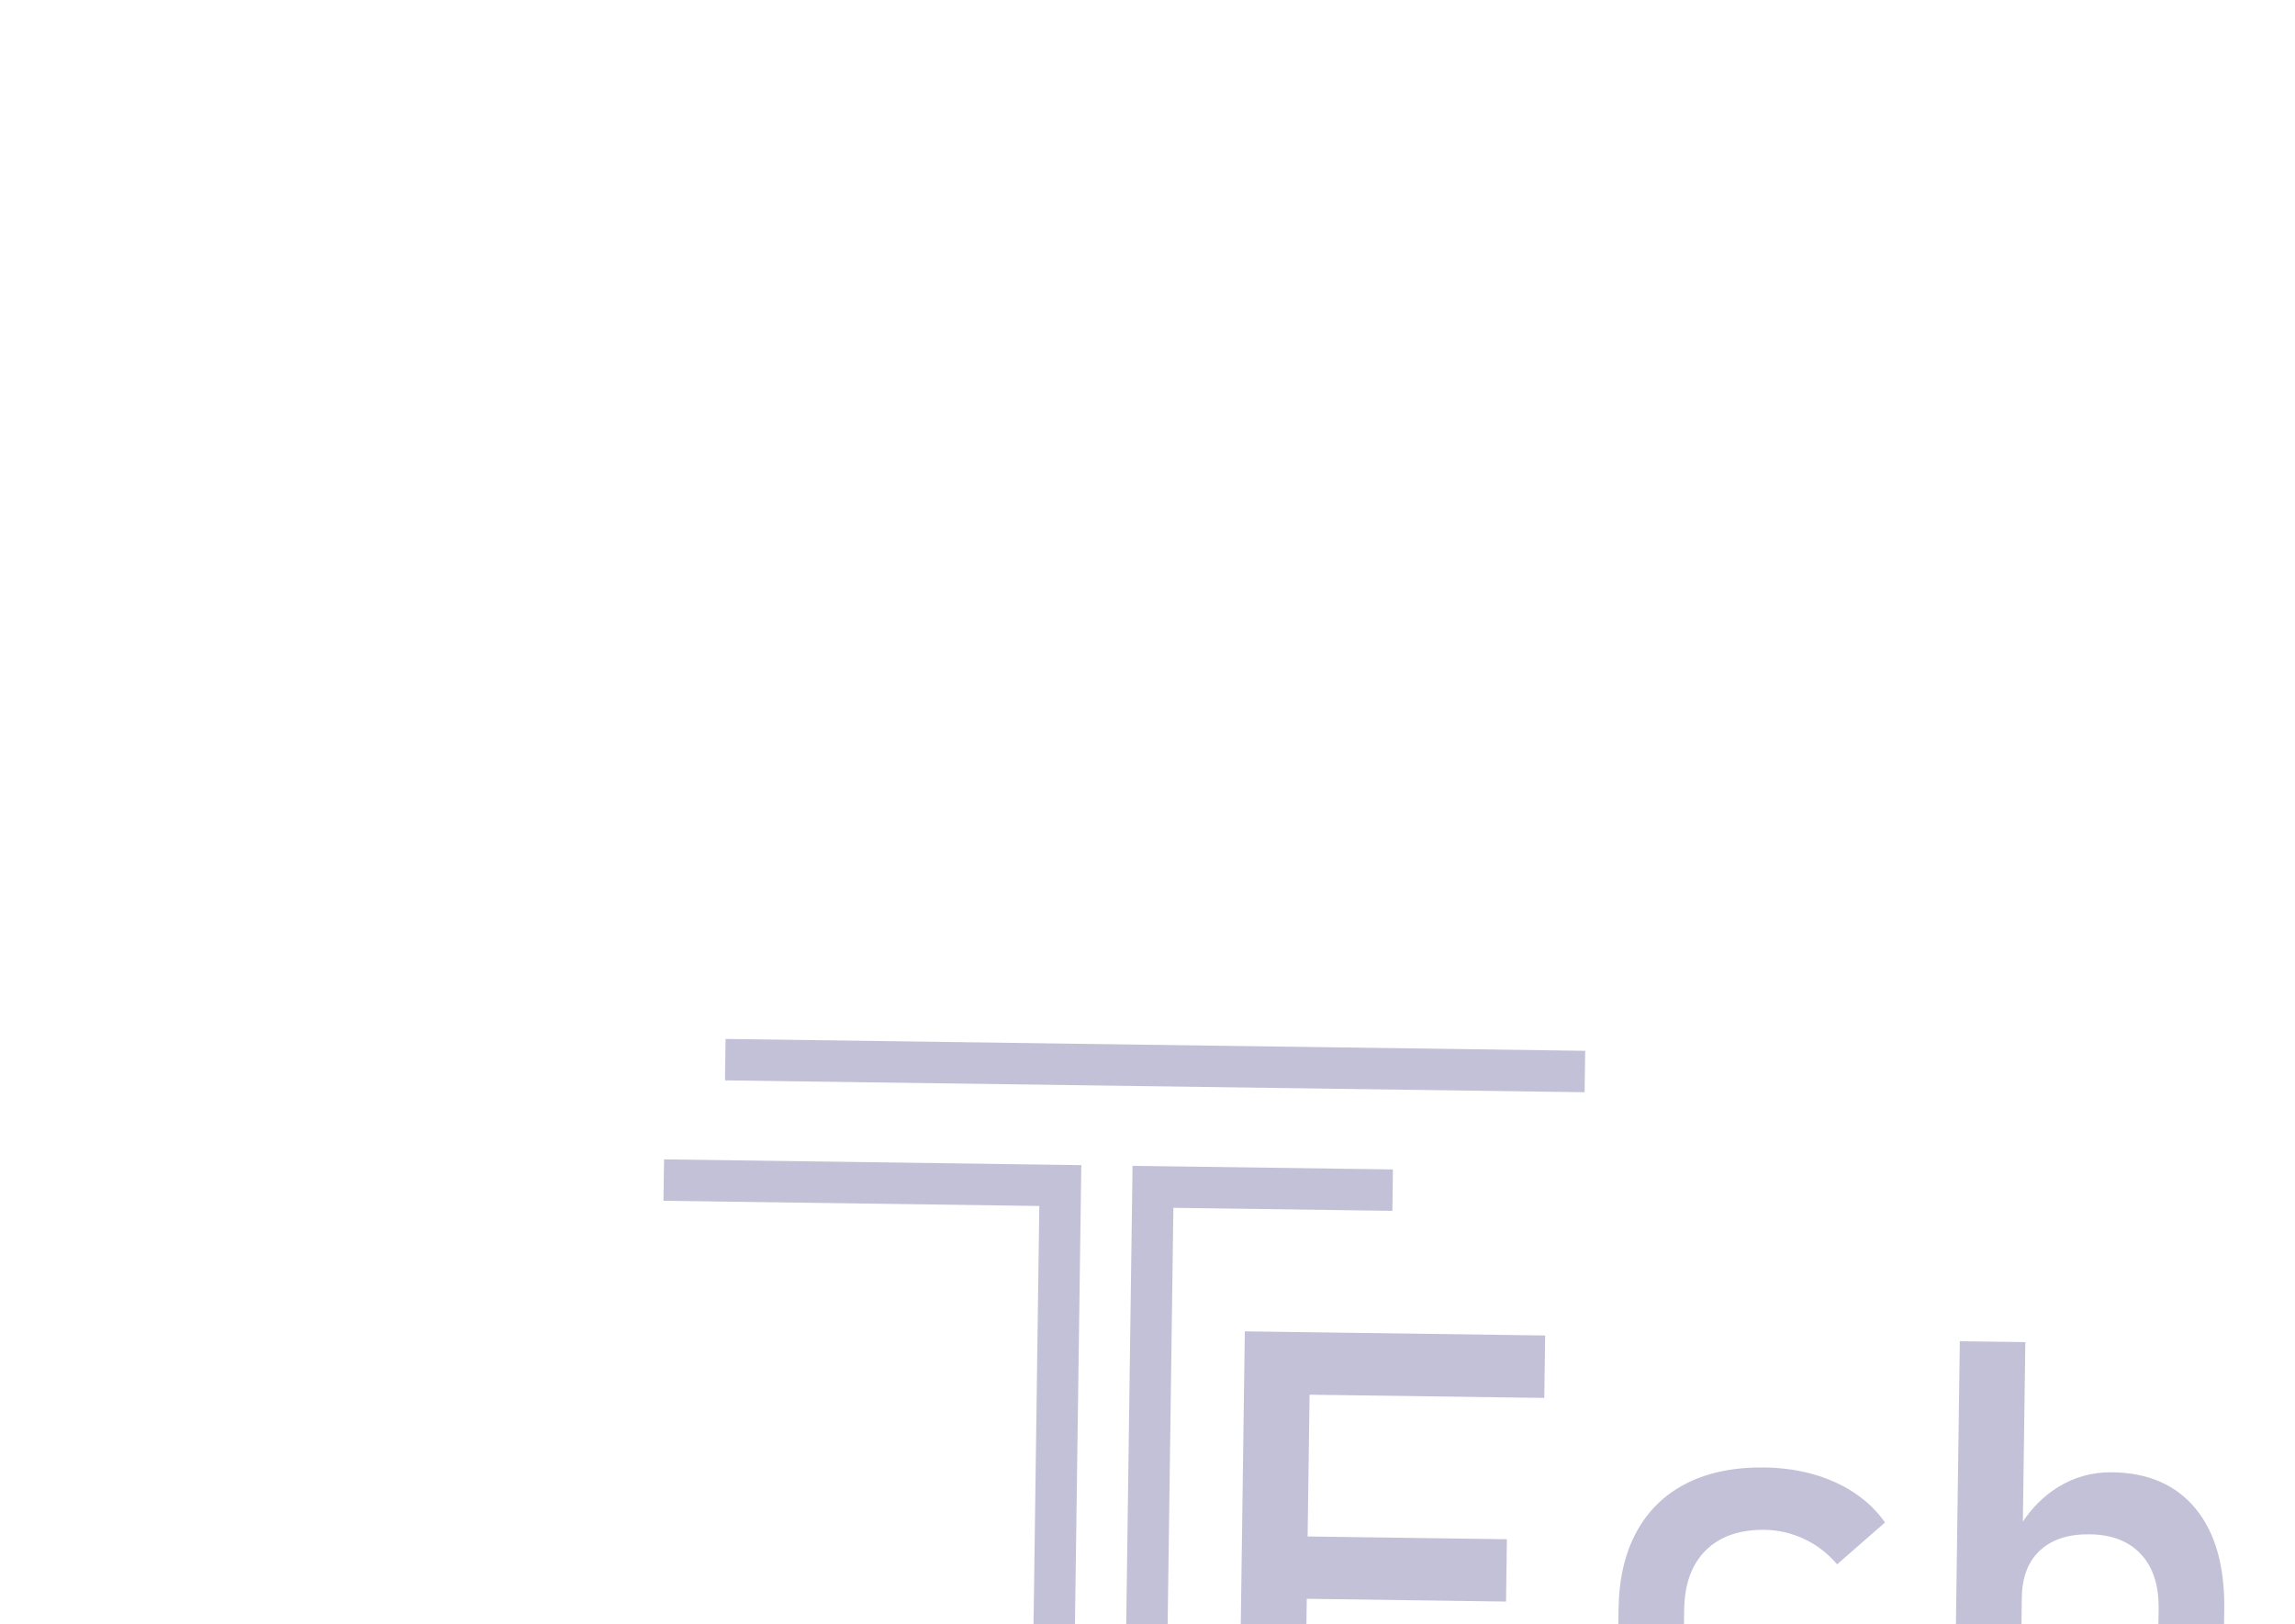
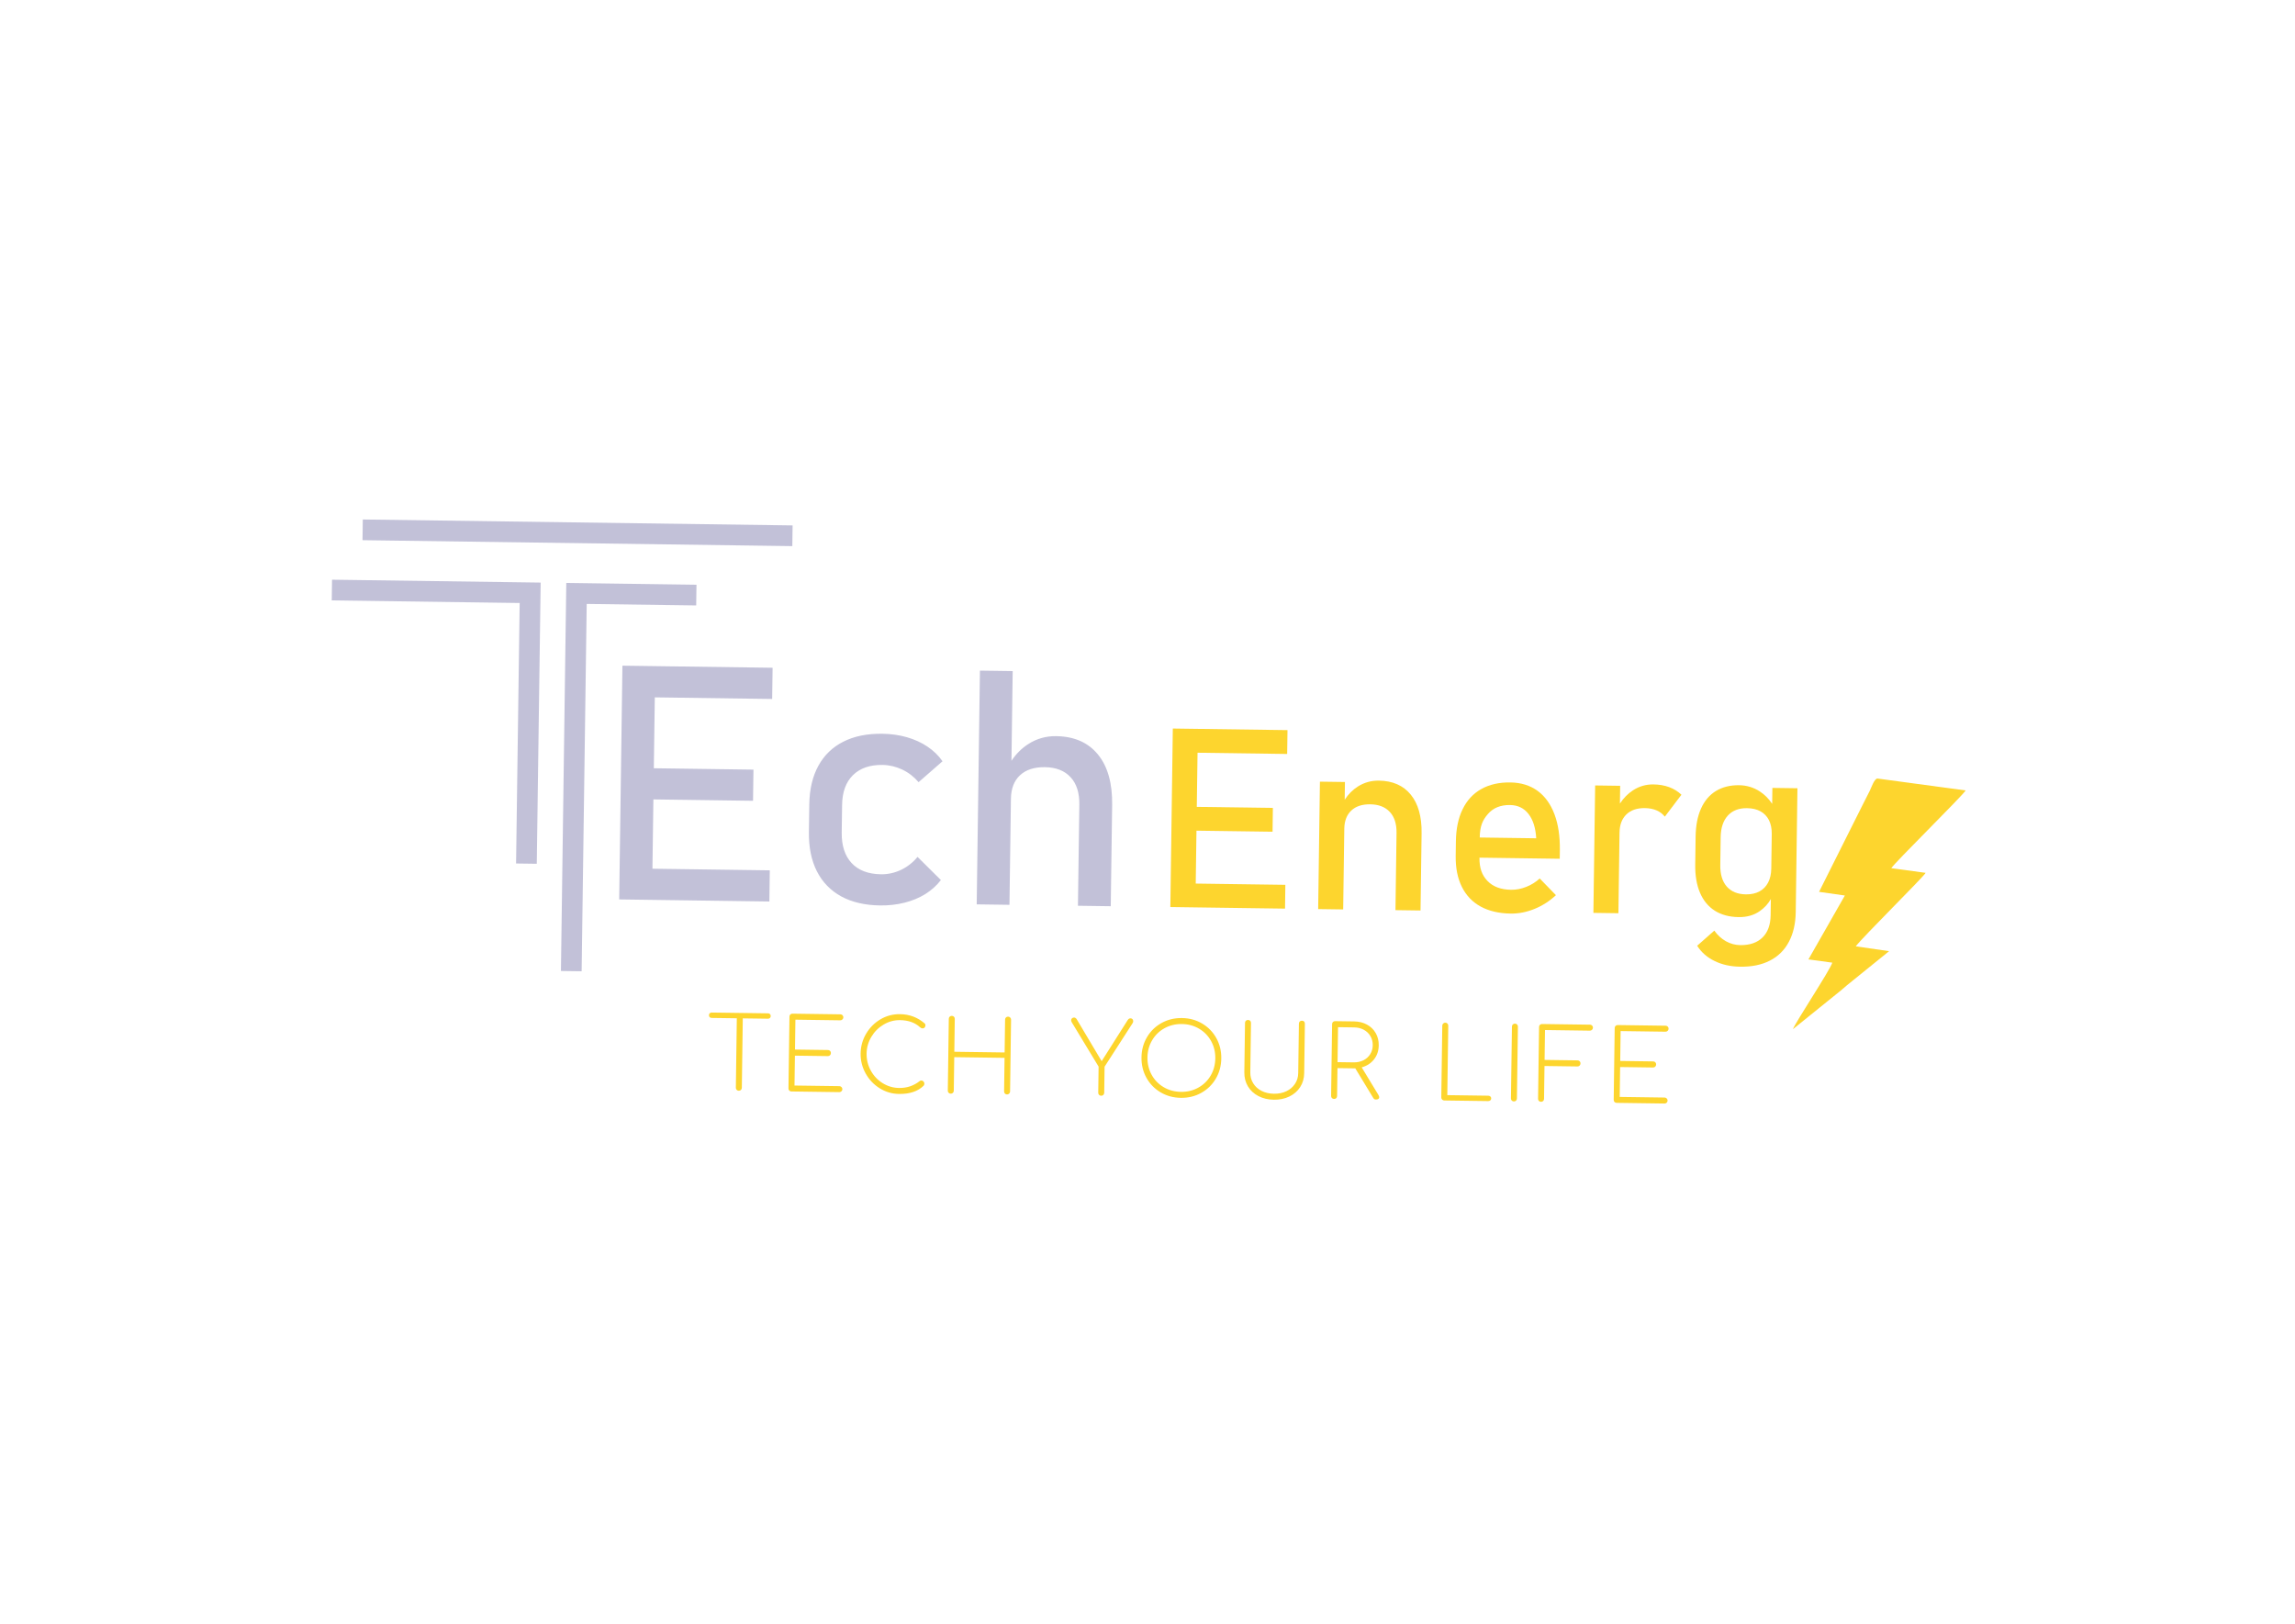
- <svg xmlns="http://www.w3.org/2000/svg" xml:space="preserve" width="296.686mm" height="209.903mm" version="1.1" style="shape-rendering:geometricPrecision; text-rendering:geometricPrecision; image-rendering:optimizeQuality; fill-rule:evenodd; clip-rule:evenodd" viewBox="0 0 14834.6 10495.28">
+ <svg xmlns="http://www.w3.org/2000/svg" xml:space="preserve" width="296.686mm" height="209.903mm" version="1.1" style="shape-rendering:geometricPrecision; text-rendering:geometricPrecision; image-rendering:optimizeQuality; fill-rule:evenodd; clip-rule:evenodd" viewBox="0 0 29668.6 20990.28">
  <defs>
    <style type="text/css">
   
    .fil2 {fill:#FDD52E}
    .fil1 {fill:#FDD52E;fill-rule:nonzero}
    .fil0 {fill:#C2C1D8;fill-rule:nonzero}
   
  </style>
  </defs>
  <g id="Camada_x0020_1">
    <path class="fil0" d="M8252.06 8608.15l218.46 3.02 1517.2 20.94 -5.57 403.59 -1517.2 -20.94 -12.65 916.42 1288.08 17.78 -5.56 402.87 -1288.08 -17.78 -12.36 895.85 1517.18 20.94 -5.56 402.87 -1517.18 -20.94 -218.48 -3.01 -205.69 -2.84 41.72 -3021.6 205.69 2.83zm-3562.1 -1892.81l5556.41 76.69 -3.71 267.69 -5556.39 -76.69 3.69 -267.69zm2898.39 823.91l1415.44 19.54 -3.7 267.69 -1415.43 -19.54 -65.53 4748.67 -267.71 -3.69 65.56 -4748.67 3.69 -267.7 267.68 3.7zm-916.83 3623.17l46.48 -3367.44 -2429.33 -33.53 3.69 -267.69 2429.34 33.53 267.68 3.69 -3.69 267.7 -46.47 3367.43 -267.7 -3.69zm4705.41 542.25c-196.48,-2.71 -364.07,-41.9 -502.08,-116.88 -138.01,-75.69 -242.94,-183.56 -314.77,-325.01 -71.12,-140.75 -105.68,-310.06 -102.95,-507.97l4.91 -355.35c2.7,-195.76 41.89,-361.93 116.85,-499.24 75.67,-138.01 183.54,-242.22 323.55,-312.66 140.05,-71.13 308.65,-104.98 505.13,-102.27 112.07,1.55 217.55,16.48 316.48,44.81 98.94,28.33 187.06,68.56 265.79,121.43 78.02,52.15 143.11,115.48 194.61,189.26l-309.5 270.29c-60.05,-70.36 -130.25,-124.54 -211.99,-163.27 -81.07,-37.99 -165.92,-58.33 -254.59,-59.56 -163.14,-2.25 -290.71,42.1 -382.08,132.36 -91.34,90.25 -137.79,218.03 -140.09,384.71l-4.92 355.35c-2.33,170.24 40.52,302.07 127.93,396.22 88.07,94.14 215.09,142.72 379.64,144.99 90.09,1.25 176.21,-18.14 258.33,-56.72 82.83,-39.3 153.83,-95.09 214.44,-168.02l301.62 299.29c-54.91,71.59 -122.41,131.67 -201.85,181.65 -80.14,49.27 -169.33,86.36 -269,111.22 -99.64,24.87 -204.12,36.91 -315.46,35.37zm2576.18 -1303.13c2.1,-152.5 -35.28,-270.78 -113.59,-354.86 -77.57,-84.08 -187.64,-127.46 -330.2,-129.43 -139.04,-1.92 -245.94,32.8 -322.83,104.09 -76.17,70.6 -115.88,172.22 -117.7,303.44l-18.93 1371.77 -423.44 -5.84 41.71 -3021.6 423.43 5.84 -16.02 1160.08c60.86,-91.06 134.22,-163.96 220.84,-218.67 108.07,-68.76 227.01,-101.87 357.49,-100.07 234.08,3.24 413.89,82.33 540.16,237.31 126.27,154.99 187.12,372.2 183.28,651.67l-18.08 1309.35 -424.16 -5.85 18.04 -1307.23z" />
    <polygon class="fil1" points="15161.53,9417.86 15318.63,9420.03 15485.44,9422.33 16644.03,9438.32 16639.76,9746.51 15481.2,9730.52 15471.53,10430.33 16455.16,10443.9 16450.9,10751.55 15467.29,10737.98 15457.85,11422.08 16616.41,11438.07 16612.17,11745.72 15453.59,11729.73 15286.77,11727.43 15129.68,11725.26 " />
    <path class="fil1" d="M17063.36 10104.49l323.34 4.47 -3.16 229.24c46.49,-71.07 102.53,-127.84 168.67,-170.07 82.54,-52.51 173.34,-78.33 273.03,-76.96 178.73,2.47 316.05,62.87 412.46,181.22 96.43,118.35 142.9,284.22 139.95,497.62l-13.79 999.89 -323.91 -4.47 13.78 -998.25c1.59,-116.45 -26.94,-206.78 -86.75,-270.98 -59.24,-64.21 -143.29,-97.34 -252.15,-98.85 -106.17,-1.46 -187.8,25.59 -246.54,81.13 -58.19,54.98 -88.54,133.66 -89.94,234.96l-14.39 1042.66 -323.33 -4.47 22.73 -1647.14z" />
    <path class="fil1" d="M19129.36 10826.44l730.13 10.08 0 0c-7.89,-134.46 -41.11,-239.47 -99.66,-314.49 -58.58,-75.59 -138.2,-114.06 -238.95,-115.45 -122.43,-1.69 -218.31,37.07 -286.58,116.85 -68.27,79.23 -102.92,155.67 -104.94,303.01zm-3.61 260.54c-1.88,136.5 33.17,227.44 103.65,301.01 71.04,74.13 172.9,112.37 305.05,114.19 65.55,0.91 130.74,-11.73 195.56,-37.4 64.82,-25.1 123.3,-61.67 174.85,-108.63l0 0 209.4 215.79 0 0c-82.34,76.88 -174.71,136.28 -277.12,177.67 -101.88,41.38 -204.55,61.63 -306.93,60.22 -152.21,-2.1 -282.35,-32.6 -389.34,-90.96 -106.99,-58.91 -188.15,-143.99 -242.96,-255.28 -55.36,-111.27 -81.68,-244.91 -79.51,-401.44l2.55 -185.79c2.25,-163.03 31.26,-301.86 87.56,-416.48 55.75,-114.63 136.05,-201.27 240.87,-259.95 104.28,-58.7 229.81,-87.31 375.52,-85.3 137.58,1.9 254.65,38.19 351.18,107.78 96.01,70.13 168.85,170.81 218.5,301.51 49.68,130.73 72.98,287.6 70.45,469.58l-1.47 107.81 -1037.81 -14.33z" />
    <path class="fil1" d="M20621.4 10153.6l323.35 4.47 -3.16 229.7c46.26,-70.35 101.57,-126.83 165.95,-169.49 81.46,-53.6 170.67,-79.45 267.61,-78.11 75.3,1.04 143.39,12.81 203.76,35.32 60.36,22.51 113,55.18 157.91,98.07l-214.65 283.09c-28.2,-35.63 -64.12,-62.66 -107.22,-81.12 -43.08,-18.49 -92.78,-28.39 -150.21,-29.18 -102.38,-1.41 -182.37,26.21 -240.03,81.76 -57.11,56.1 -86.92,134.22 -88.3,234.44l-14.4 1042.66 -323.33 -4.47 22.72 -1647.14z" />
    <path class="fil1" d="M22475.6 11855.35c-120.78,-1.66 -223.32,-29.62 -307.65,-82.78 -84.31,-53.73 -148.25,-130.98 -191.29,-232.35 -43.01,-100.81 -63.55,-221.91 -61.6,-362.74l5 -362.9c1.97,-141.91 25.31,-262.93 70.01,-362.54 44.72,-100.16 109.15,-175.65 192.74,-227.05 83.6,-50.85 183.62,-76.01 300.08,-74.4 97.49,1.35 186.51,28.03 266.52,80.06 63.14,41.07 116.67,94.51 160.31,160.81l2.84 -206.23 323.91 4.47 -22.05 1597.85c-2.1,151.12 -31.52,280.73 -88.8,387.75 -56.72,107.02 -138.57,188.23 -245.5,242.56 -106.39,54.88 -234.06,80.74 -383.56,78.67 -123.5,-1.7 -234.22,-25.98 -331.08,-73.37 -97.4,-47.4 -172.33,-113.43 -225.36,-197.59l221.58 -195.22c41.98,58.55 91.74,104.2 149.8,136.95 58.6,32.24 119.57,49.33 184.04,50.22 124.03,1.71 220.37,-31.09 289.01,-98.39 68.65,-67.32 103.58,-163.26 105.29,-288.39l2.9 -209.53c-33.58,60.51 -80.53,112.22 -140.84,155.07 -75.49,54.22 -167.41,80.58 -276.3,79.07zm428.7 -1072.15l0.05 -3.25c0.54,-67.97 -11.11,-127.16 -35.48,-176.55 -24.8,-49.64 -61.1,-88.08 -108.94,-114.74 -47.84,-26.66 -105.63,-40.46 -174.41,-41.4 -107.24,-1.49 -190.05,30.96 -250,96.76 -59.41,65.82 -89.97,159.12 -91.63,279.36l-4.95 358.57c-1.64,119.7 26.34,212.73 83.94,278.54 58.13,65.8 140.01,99.44 247.26,100.92 68.78,0.95 126.92,-11.79 175.51,-38.2 48.58,-26.43 85.94,-64.37 112.12,-114.93 25.73,-49.78 39.02,-109.17 40.37,-178.69l0.05 -3.33 6.11 -443.06z" />
    <path class="fil2" d="M23515.83 11529.01l333.55 47.31 -471.02 825.93 309.02 42.19c-31.74,100.1 -476.34,770.54 -509.17,859.49l620.65 -500.77c27.95,-24.13 48.56,-42.5 76.88,-65.97l545.73 -441.46 -431.41 -62.37c96.06,-126.3 870.21,-890.55 903.5,-950.06l-443.8 -60.27c38.35,-66.78 889.93,-904.41 961.57,-1004.77l-1137.75 -153.96c-41.76,-5.63 -83.94,121.71 -103.15,160.26 -32.77,65.77 -62.9,123.41 -94.66,186.83l-559.94 1117.62z" />
    <path class="fil1" d="M9929.15 13099.33c10.26,0.14 18.56,3.47 25,9.99 6.35,6.52 9.45,14.92 9.31,25.26 -0.16,10.26 -3.49,18.65 -10.01,24.99 -6.6,6.35 -15,9.45 -25.25,9.31l-325.85 -4.5 -12.39 897.57c-0.16,11.13 -3.93,20.3 -11.35,27.5 -7.39,7.2 -16.67,10.73 -27.8,10.57 -11.11,-0.15 -20.38,-3.93 -27.58,-11.33 -7.1,-7.41 -10.64,-16.67 -10.48,-27.8l12.39 -897.58 -325.85 -4.49c-10.27,-0.14 -18.66,-3.48 -24.99,-10 -6.35,-6.52 -9.46,-15 -9.31,-25.26 0.14,-10.35 3.47,-18.65 10,-24.99 6.52,-6.35 15,-9.45 25.26,-9.31l728.9 10.07zm301.98 1010.08c-11.22,-0.15 -20.38,-3.93 -27.58,-11.33 -7.2,-7.41 -10.74,-16.67 -10.57,-27.8l12.81 -928.53c0.15,-11.13 3.94,-20.29 11.33,-27.49 7.41,-7.21 16.68,-10.73 27.88,-10.58l619.38 8.55c10.34,0.15 19.24,3.92 26.88,11.33 7.64,7.41 11.34,16.68 11.18,27.81 -0.13,10.34 -4.08,19.25 -11.93,26.88 -7.85,7.63 -16.86,11.42 -27.21,11.27l-580.75 -8.01 -5.33 386.27 426.26 5.89c11.13,0.15 20.3,3.93 27.5,11.33 7.2,7.41 10.72,16.67 10.57,27.89 -0.16,11.13 -3.93,20.47 -11.35,28.1 -7.4,7.64 -16.68,11.43 -27.81,11.27l-426.26 -5.88 -5.33 386.28 580.76 8.01c10.35,0.14 19.24,4.18 26.87,12.02 7.63,7.76 11.34,16.86 11.19,27.2 -0.14,11.13 -4.1,20.29 -11.93,27.49 -7.85,7.2 -16.86,10.72 -27.2,10.58l-619.36 -8.55zm1390.86 32.07c-90.14,-1.24 -173.46,-25.79 -250.1,-73.63 -76.66,-47.84 -137.16,-111.8 -181.53,-191.81 -44.46,-80.09 -65.98,-166.04 -64.71,-257.85 1.27,-91.9 24.97,-177.05 71.1,-255.37 46.21,-78.4 108.02,-140.42 185.52,-186.13 77.41,-45.72 162.16,-67.94 253.97,-66.67 120.24,1.66 225.69,41.29 316.53,118.98 7.65,6.1 11.37,14.76 11.2,25.89 -0.13,10.35 -3.65,19.51 -10.64,27.59 -6.97,7.99 -16.51,11.95 -28.5,11.78 -9.48,-0.13 -20.11,-5.41 -32.04,-15.83 -64.41,-59.33 -150.24,-89.73 -257.62,-91.21 -75.55,-1.04 -146.42,18.15 -212.63,57.68 -66.28,39.43 -119.19,92.52 -158.71,159.37 -39.54,66.93 -59.92,138.57 -60.97,214.99 -1.09,78.94 17.02,152.41 54.34,220.31 37.24,67.91 88.4,122.09 153.59,162.47 65.09,40.38 135.85,61.1 212.28,62.15 101.29,1.4 190.56,-28.67 267.85,-90.3 6.06,-4.18 12.52,-6.27 19.4,-6.17 10.34,0.14 19.5,4.09 27.57,11.94 8.06,7.86 12.01,17.39 11.87,28.52 -0.17,11.21 -3.33,20.12 -9.43,26.91 -74.82,72.88 -180.96,108.29 -318.34,106.39zm668.93 -3.64c-11.21,-0.15 -20.38,-3.93 -27.58,-11.33 -7.21,-7.41 -10.72,-16.67 -10.58,-27.8l12.82 -928.53c0.16,-11.13 3.93,-20.29 11.34,-27.49 7.4,-7.21 16.66,-10.73 27.89,-10.58 11.13,0.16 20.28,3.94 27.5,11.34 7.2,7.4 10.72,16.67 10.56,27.8l-5.87 424.96 650.33 8.98 5.86 -424.96c0.15,-11.13 3.94,-20.3 11.33,-27.5 7.4,-7.2 16.68,-10.73 27.81,-10.57 10.34,0.14 19.34,3.92 26.88,11.32 7.64,7.41 11.42,16.68 11.27,27.81l-12.81 928.53c-0.17,11.13 -4.2,20.29 -12.03,27.48 -7.75,7.2 -16.86,10.73 -27.2,10.58 -11.13,-0.15 -20.29,-3.93 -27.5,-11.33 -7.2,-7.41 -10.73,-16.67 -10.56,-27.8l5.99 -434.01 -650.33 -8.97 -5.99 434c-0.14,11.13 -3.93,20.3 -11.33,27.5 -7.4,7.2 -16.67,10.73 -27.8,10.57zm2324.25 -973.84c10.34,0.15 18.64,3.65 24.98,10.61 6.34,6.96 9.44,15.61 9.29,25.95 -0.13,9.39 -2.42,17.54 -6.76,24.35l-363.27 564.29 -4.66 337.42c-0.16,11.12 -3.93,20.29 -11.35,27.49 -7.39,7.2 -16.66,10.73 -27.88,10.57 -11.13,-0.15 -20.3,-3.93 -27.5,-11.33 -7.2,-7.41 -10.72,-16.67 -10.56,-27.8l4.66 -337.42 -347.56 -574.1c-5,-9.55 -7.5,-17.67 -7.41,-24.54 0.15,-10.35 3.74,-18.9 10.7,-25.68 6.96,-6.77 15.97,-10.04 27.19,-9.88 11.13,0.15 21.31,5.42 30.64,15.9l326.01 547.98 335.76 -529.89c6.21,-9.31 12.03,-15.66 17.65,-19.06 5.69,-3.32 12.33,-4.96 20.07,-4.86zm650.68 1027.77c-97.02,-1.34 -184.44,-25.06 -262.41,-71.27 -77.89,-46.12 -138.85,-108.79 -182.88,-187.92 -43.96,-79.21 -65.26,-167.33 -63.92,-264.27 1.33,-96.16 25.04,-183.22 71.17,-261.2 46.21,-77.88 108.87,-138.84 188.01,-182.88 79.2,-43.95 167.24,-65.26 264.26,-63.92 96.16,1.33 183.22,25.05 261.2,71.17 77.88,46.21 138.84,108.88 182.88,188.01 43.95,79.21 65.27,166.9 63.95,263.05 -1.34,96.94 -25.08,184.44 -71.19,262.41 -46.22,77.89 -108.89,138.85 -188,182.8 -79.22,44.04 -166.91,65.35 -263.07,64.02zm1.07 -77.29c81.54,1.13 156.15,-16.88 223.61,-54.21 67.48,-37.25 120.81,-89.12 159.89,-155.54 39.19,-66.41 59.26,-140.92 60.4,-223.25 1.11,-81.64 -16.9,-156.15 -54.23,-223.62 -37.25,-67.47 -89.11,-120.8 -155.54,-159.89 -66.41,-39.18 -140.48,-59.33 -222.02,-60.46 -82.43,-1.13 -157.37,16.96 -224.85,54.29 -67.47,37.25 -120.79,89.12 -159.89,155.54 -39.18,66.41 -59.33,140.4 -60.44,222.03 -1.14,82.34 16.95,157.37 54.27,224.84 37.25,67.47 89.13,120.8 155.54,159.89 66.41,39.18 140.84,59.25 223.26,60.38zm1200.7 101.62c-74.69,-1.03 -141.26,-16.73 -199.62,-47.19 -58.46,-30.46 -103.61,-72.3 -135.48,-125.52 -31.88,-53.23 -47.4,-113.79 -46.45,-181.6l8.8 -638.75c0.17,-12 3.96,-21.43 11.36,-28.2 7.39,-6.76 16.65,-10.03 27.88,-9.87 11.98,0.16 21.34,3.68 28.11,10.65 6.77,6.96 10.11,16.48 9.94,28.48l-8.8 638.75c-0.72,52.34 11.75,99.3 37.35,140.87 25.61,41.57 61.67,74.33 108.12,98.1 46.46,23.86 99.78,36.16 159.84,36.99 60.09,0.83 113.72,-10 160.8,-32.56 47.1,-22.48 84.24,-54.23 111.4,-95.08 27.17,-40.84 41.12,-87.43 41.84,-139.77l8.83 -638.75c0.16,-12 3.94,-21.42 11.33,-28.19 7.41,-6.77 16.67,-10.03 27.88,-9.88 12.01,0.17 21.44,3.69 28.21,10.65 6.77,6.97 10.03,16.49 9.87,28.49l-8.83 638.75c-0.92,67.81 -18.27,127.92 -52.05,180.24 -33.76,52.32 -80.33,92.89 -139.5,121.73 -59.18,28.83 -126.15,42.69 -200.83,41.66zm1352.24 -61.16c6.69,12.09 9.95,21.96 9.84,29.7 -0.13,9.48 -3.88,16.73 -11.26,21.76 -7.27,5.03 -17.84,7.49 -31.58,7.3 -8.59,-0.12 -15.44,-1.95 -20.52,-5.41 -5.18,-3.55 -9.79,-8.75 -13.96,-15.67l-231.78 -381.9 -23.12 -0.32 -207.36 -2.86 -4.97 360.63c-0.16,11.12 -3.76,20.29 -10.73,27.5 -6.97,7.21 -16.41,10.73 -28.4,10.56 -11.23,-0.15 -20.38,-3.93 -27.59,-11.33 -7.2,-7.41 -10.73,-16.67 -10.57,-27.8l12.82 -928.53c0.16,-11.99 3.94,-21.42 11.33,-28.19 7.41,-6.76 16.67,-10.03 27.88,-9.87l245.95 3.39c61.83,0.85 117.02,14.49 165.53,40.9 48.6,26.41 86.35,63.01 113.19,109.73 26.83,46.81 39.84,99.77 39.01,158.98 -0.97,70.42 -21.36,130.92 -61.1,181.41 -39.84,50.59 -92.82,84.81 -159.26,102.76l216.65 357.26zm-321.31 -421.74c47.2,0.65 89.41,-8.25 126.54,-26.61 37.2,-18.44 66.52,-44.64 88.04,-78.69 21.52,-34.06 32.56,-72.51 33.15,-115.46 0.61,-43.73 -9.37,-83.17 -29.93,-118.24 -20.56,-35.07 -49.13,-62.51 -85.82,-82.32 -36.59,-19.81 -78.54,-30.04 -125.74,-30.69l-207.36 -2.86 -6.23 452 207.35 2.87zm1171.89 492.7c-10.33,-0.15 -19.33,-3.92 -26.88,-11.33 -7.63,-7.41 -11.43,-16.68 -11.26,-27.81l12.8 -928.53c0.16,-11.12 4.2,-20.29 12.03,-27.48 7.76,-7.2 16.85,-10.73 27.2,-10.58 11.12,0.15 20.3,3.93 27.5,11.33 7.2,7.41 10.72,16.67 10.56,27.8l-12.38 897.58 529.3 7.3c11.13,0.15 20.29,3.5 27.51,10.03 7.21,6.54 10.74,15.02 10.6,25.28 -0.13,10.35 -3.9,18.64 -11.3,24.97 -7.39,6.34 -16.64,9.43 -27.77,9.27l-567.91 -7.83zm900.45 12.42c-11.22,-0.15 -20.38,-3.93 -27.58,-11.33 -7.2,-7.41 -10.73,-16.67 -10.57,-27.8l12.81 -928.53c0.15,-11.13 3.94,-20.29 11.33,-27.49 7.41,-7.2 16.68,-10.73 27.89,-10.57 11.12,0.15 20.3,3.93 27.5,11.33 7.2,7.41 10.72,16.67 10.57,27.8l-12.81 928.52c-0.16,11.13 -3.93,20.3 -11.35,27.5 -7.39,7.2 -16.66,10.73 -27.79,10.57zm350.54 4.84c-11.13,-0.15 -20.28,-3.93 -27.5,-11.33 -7.2,-7.41 -10.72,-16.67 -10.56,-27.8l12.82 -928.53c0.14,-11.13 3.93,-20.29 11.33,-27.49 7.4,-7.21 16.67,-10.73 27.8,-10.58l619.45 8.55c10.25,0.15 19.25,3.92 26.88,11.33 7.64,7.41 11.34,16.68 11.18,27.81 -0.13,10.34 -4.09,19.25 -11.93,26.88 -7.84,7.63 -16.95,11.42 -27.2,11.27l-580.85 -8.01 -5.34 386.27 426.28 5.89c11.21,0.15 20.38,3.93 27.59,11.33 7.2,7.41 10.71,16.67 10.57,27.89 -0.16,11.13 -3.95,20.47 -11.35,28.1 -7.42,7.64 -16.69,11.43 -27.89,11.27l-426.28 -5.88 -5.87 424.96c-0.14,11.13 -3.93,20.3 -11.32,27.5 -7.32,7.2 -16.68,10.73 -27.81,10.57zm977.83 13.5c-11.23,-0.16 -20.38,-3.94 -27.58,-11.34 -7.21,-7.4 -10.74,-16.67 -10.58,-27.8l12.82 -928.52c0.14,-11.13 3.93,-20.3 11.33,-27.5 7.41,-7.2 16.68,-10.72 27.88,-10.57l619.37 8.55c10.35,0.14 19.25,3.92 26.88,11.33 7.65,7.41 11.35,16.67 11.18,27.8 -0.13,10.35 -4.08,19.25 -11.92,26.88 -7.86,7.63 -16.87,11.42 -27.21,11.28l-580.76 -8.02 -5.33 386.28 426.26 5.88c11.13,0.16 20.31,3.94 27.5,11.34 7.2,7.4 10.73,16.67 10.58,27.88 -0.16,11.13 -3.93,20.47 -11.35,28.11 -7.4,7.64 -16.67,11.42 -27.81,11.27l-426.26 -5.89 -5.33 386.28 580.76 8.02c10.34,0.14 19.24,4.18 26.87,12.02 7.64,7.76 11.34,16.85 11.19,27.2 -0.15,11.13 -4.11,20.29 -11.94,27.49 -7.85,7.19 -16.85,10.72 -27.2,10.58l-619.35 -8.55z" />
  </g>
</svg>
